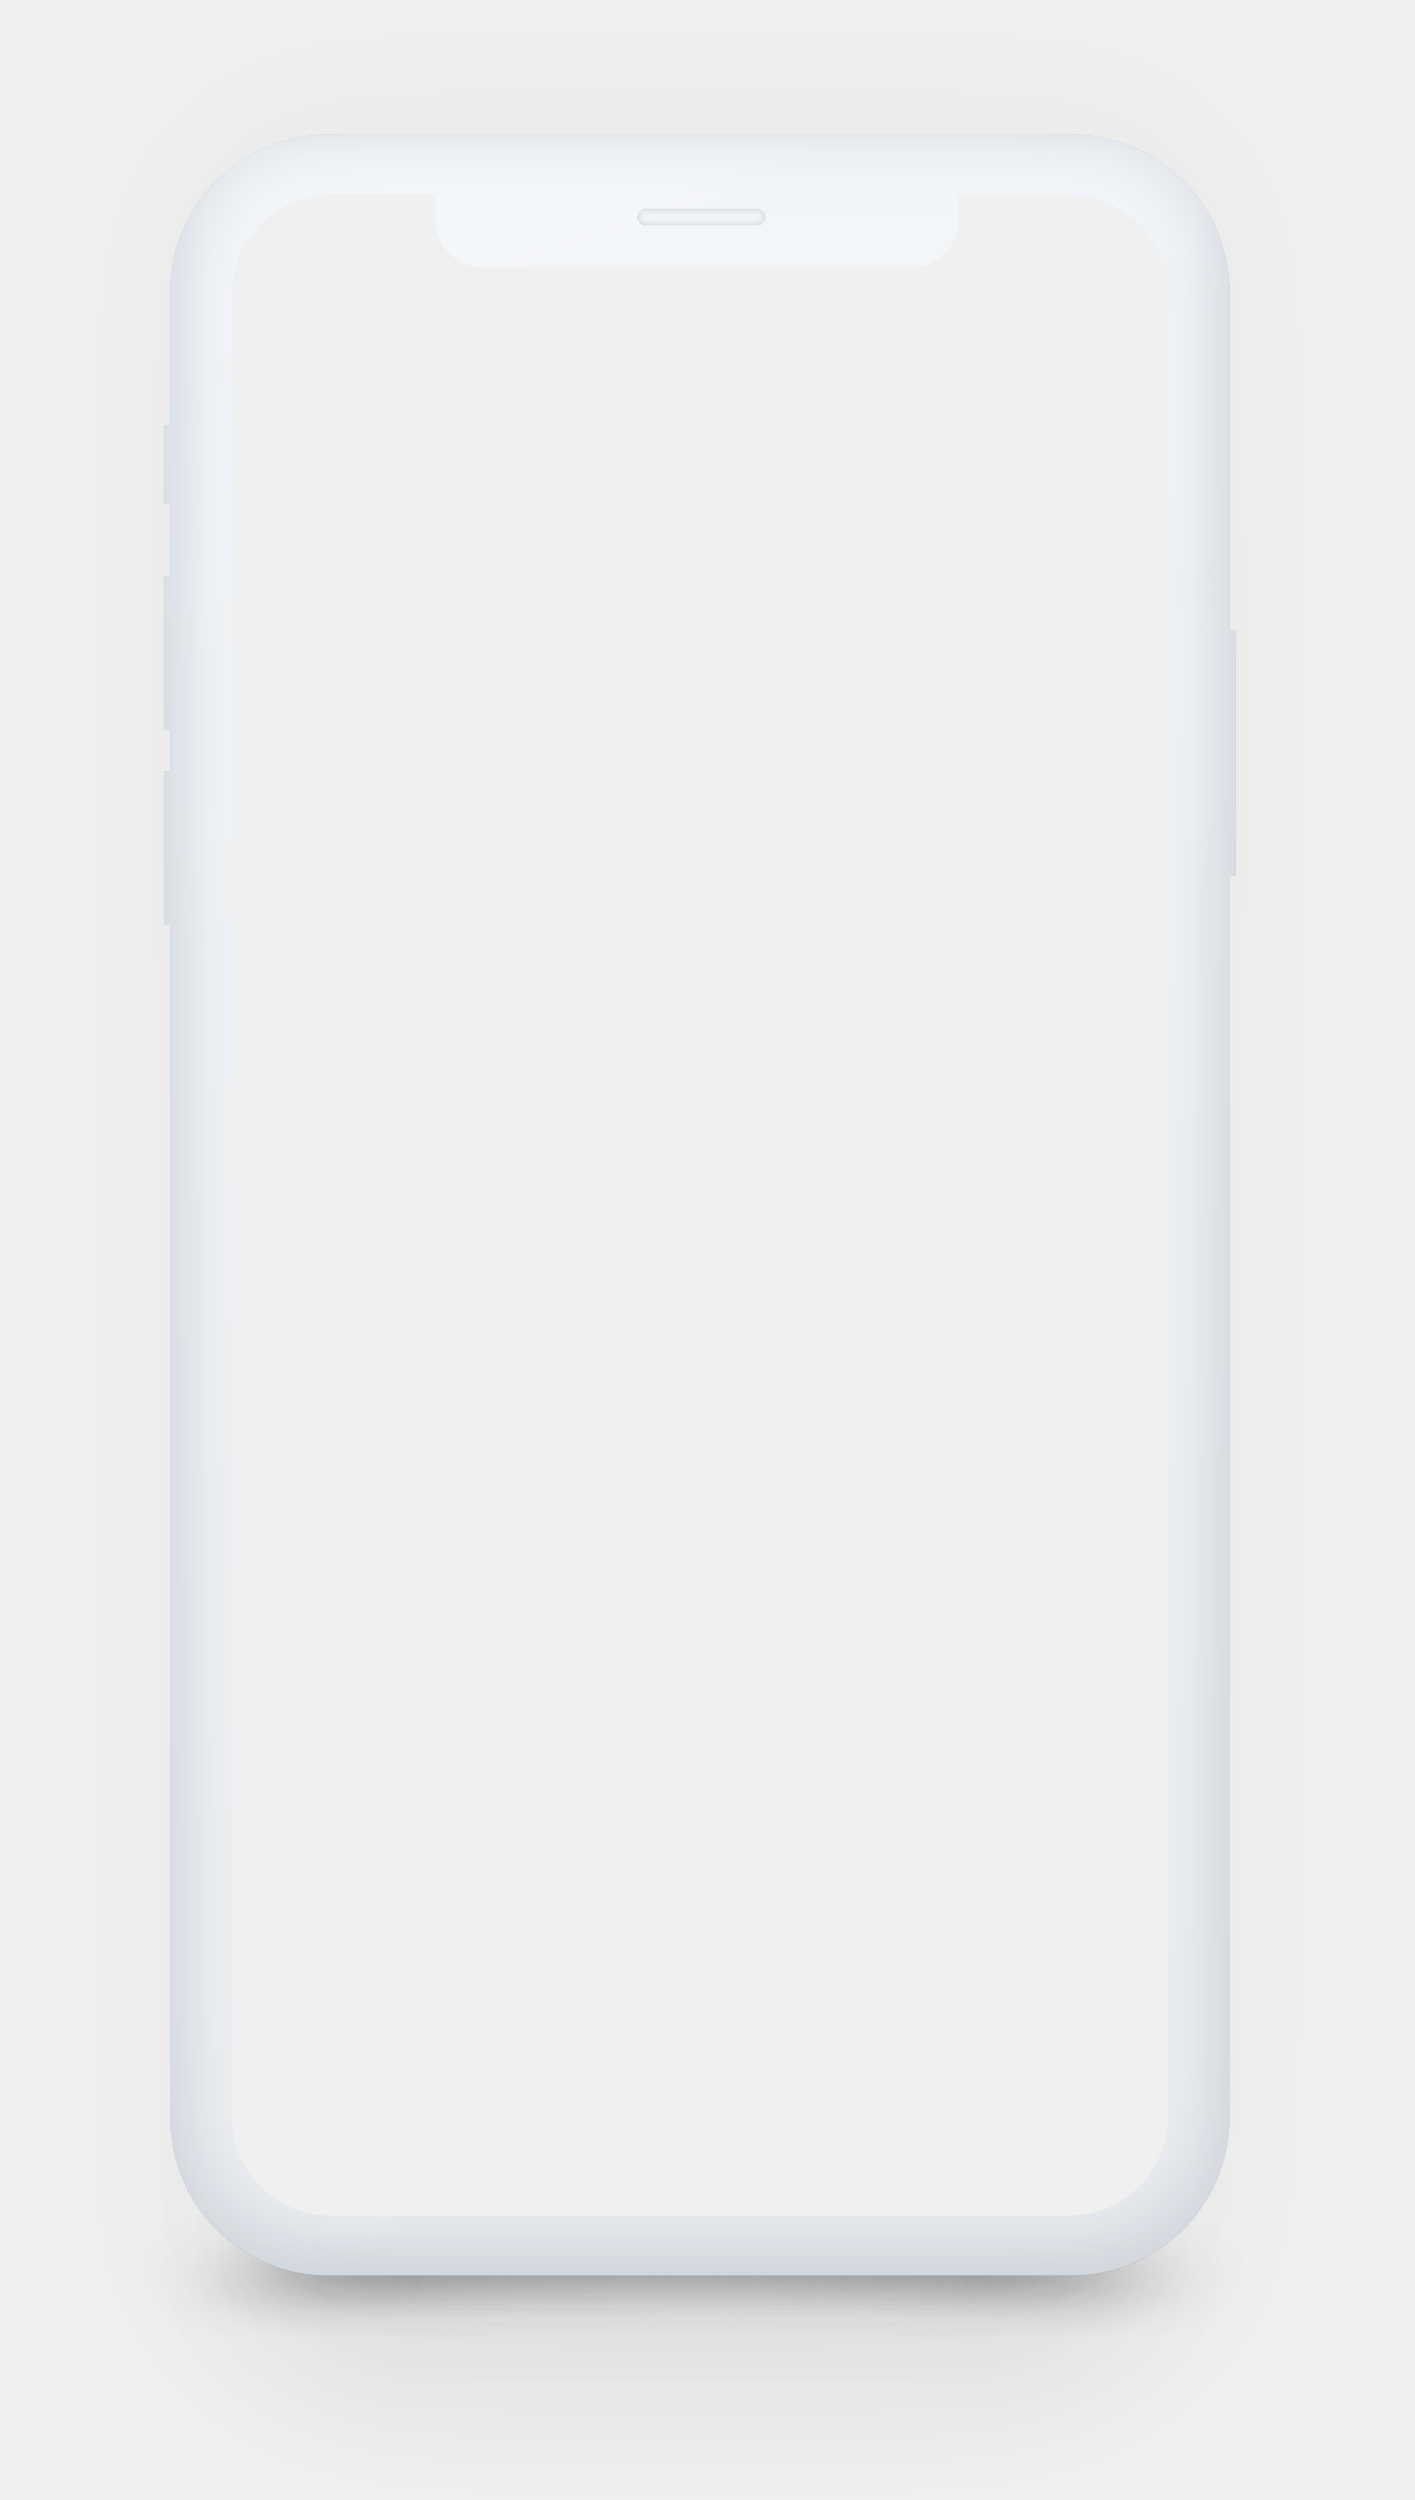
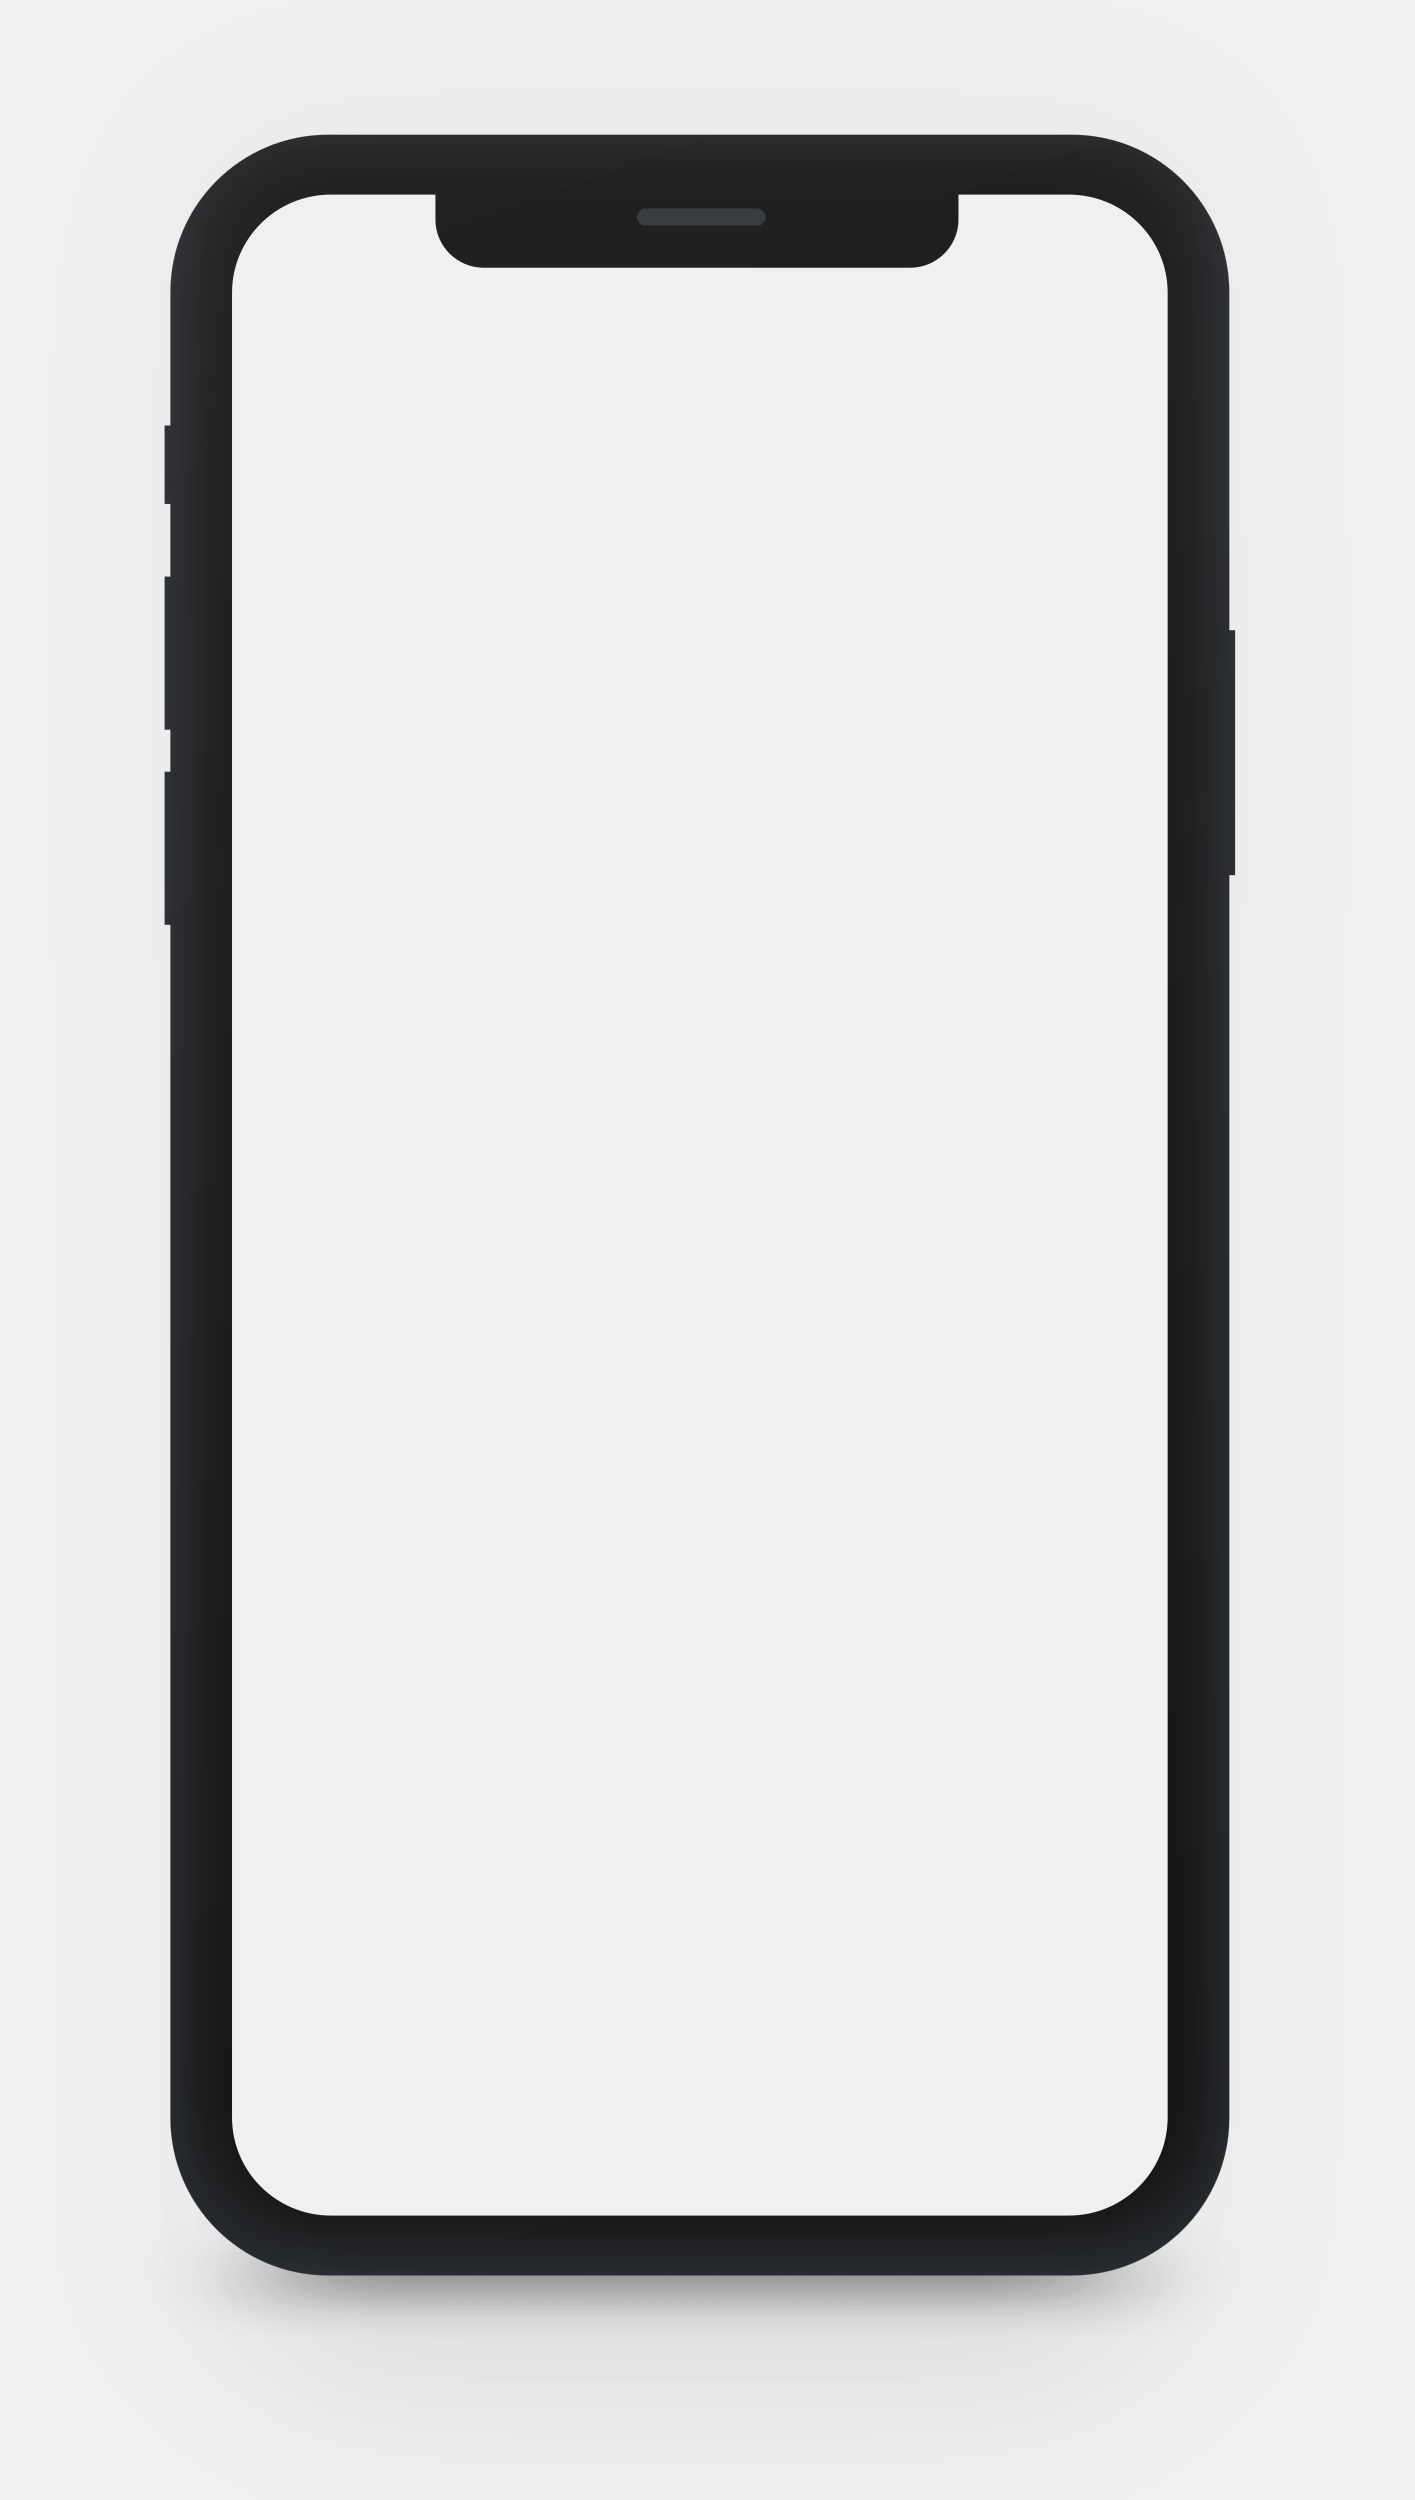
<svg xmlns="http://www.w3.org/2000/svg" viewBox="0 0 189 334" fill="none">
  <mask id="a" maskUnits="userSpaceOnUse" x="0" y="0" width="189" height="334">
    <path fill-rule="evenodd" clip-rule="evenodd" d="M189 0H0v334h189V0zM58.174 29.343V26H44.199C36.909 26 31 31.872 31 39.114v243.772C31 290.129 36.91 296 44.199 296H142.8c7.29 0 13.199-5.871 13.199-13.114V39.114C156 31.872 150.091 26 142.801 26H128.05v3.343c0 3.55-2.897 6.428-6.47 6.428H64.644c-3.573 0-6.47-2.878-6.47-6.428z" fill="#fff" />
  </mask>
  <g filter="url(#filter0_d)" mask="url(#a)">
    <g opacity=".8" filter="url(#filter1_f)">
      <path transform="matrix(1 0 0 -1 33.834 303.014)" fill="url(#paint0_linear)" d="M0 0h118.345v2.959H0z" />
    </g>
    <g filter="url(#filter2_f)">
      <path fill="url(#paint1_linear)" d="M22.986 303.908h118.345v1.184H22.986z" />
    </g>
    <g filter="url(#filter3_f)">
      <path transform="matrix(-1 0 0 1 162.041 303.908)" fill="url(#paint2_linear)" d="M0 0h118.345v1.184H0z" />
    </g>
    <g opacity=".05" filter="url(#filter4_f)">
      <rect x="33.834" y="282.303" width="117.359" height="34.923" rx="17.461" fill="#000" />
    </g>
    <g>
      <g filter="url(#filter5_i)">
        <path fill-rule="evenodd" clip-rule="evenodd" d="M164.231 116.912v166.036c0 11.627-9.425 21.052-21.052 21.052H43.821c-11.627 0-21.052-9.425-21.052-21.052V123.557H22V103.11h.769v-5.623H22V77.04h.769v-9.712H22V56.849h.769V39.052C22.769 27.425 32.194 18 43.82 18h99.358c11.627 0 21.052 9.425 21.052 21.052v45.145H165v32.715h-.769z" fill="url(#paint3_linear)" />
      </g>
      <g filter="url(#filter6_i)">
        <rect x="85.117" y="27.862" width="17.17" height="2.3" rx="1.15" fill="#000" fill-opacity=".01" />
      </g>
    </g>
  </g>
  <defs>
    <filter id="filter5_i" x="22" y="15" width="143" height="289" filterUnits="userSpaceOnUse" color-interpolation-filters="sRGB">
      <feFlood flood-opacity="0" result="BackgroundImageFix" />
      <feBlend in="SourceGraphic" in2="BackgroundImageFix" result="shape" />
      <feColorMatrix in="SourceAlpha" values="0 0 0 0 0 0 0 0 0 0 0 0 0 0 0 0 0 0 127 0" result="hardAlpha" />
      <feOffset dy="-3" />
      <feGaussianBlur stdDeviation="6" />
      <feComposite in2="hardAlpha" operator="arithmetic" k2="-1" k3="1" />
      <feColorMatrix values="0 0 0 0 0.464 0 0 0 0 0.519 0 0 0 0 0.588 0 0 0 0.286 0" />
      <feBlend in2="shape" result="effect1_innerShadow" />
    </filter>
    <filter id="filter0_d" x="0" y="-8" width="187" height="343.226" filterUnits="userSpaceOnUse" color-interpolation-filters="sRGB">
      <feFlood flood-opacity="0" result="BackgroundImageFix" />
      <feColorMatrix in="SourceAlpha" values="0 0 0 0 0 0 0 0 0 0 0 0 0 0 0 0 0 0 127 0" />
      <feOffset dy="-4" />
      <feGaussianBlur stdDeviation="11" />
      <feColorMatrix values="0 0 0 0 0 0 0 0 0 0 0 0 0 0 0 0 0 0 0.03 0" />
      <feBlend in2="BackgroundImageFix" result="effect1_dropShadow" />
      <feBlend in="SourceGraphic" in2="effect1_dropShadow" result="shape" />
    </filter>
    <filter id="filter2_f" x="16.191" y="297.113" width="131.936" height="14.775" filterUnits="userSpaceOnUse" color-interpolation-filters="sRGB">
      <feFlood flood-opacity="0" result="BackgroundImageFix" />
      <feBlend in="SourceGraphic" in2="BackgroundImageFix" result="shape" />
      <feGaussianBlur stdDeviation="3.398" result="effect1_foregroundBlur" />
    </filter>
    <filter id="filter3_f" x="36.901" y="297.113" width="131.936" height="14.775" filterUnits="userSpaceOnUse" color-interpolation-filters="sRGB">
      <feFlood flood-opacity="0" result="BackgroundImageFix" />
      <feBlend in="SourceGraphic" in2="BackgroundImageFix" result="shape" />
      <feGaussianBlur stdDeviation="3.398" result="effect1_foregroundBlur" />
    </filter>
    <filter id="filter4_f" x="17.525" y="265.994" width="149.978" height="67.542" filterUnits="userSpaceOnUse" color-interpolation-filters="sRGB">
      <feFlood flood-opacity="0" result="BackgroundImageFix" />
      <feBlend in="SourceGraphic" in2="BackgroundImageFix" result="shape" />
      <feGaussianBlur stdDeviation="8.155" result="effect1_foregroundBlur" />
    </filter>
    <filter id="filter1_f" x="27.039" y="293.26" width="131.936" height="16.549" filterUnits="userSpaceOnUse" color-interpolation-filters="sRGB">
      <feFlood flood-opacity="0" result="BackgroundImageFix" />
      <feBlend in="SourceGraphic" in2="BackgroundImageFix" result="shape" />
      <feGaussianBlur stdDeviation="3.398" result="effect1_foregroundBlur" />
    </filter>
    <filter id="filter6_i" x="85.117" y="27.862" width="17.17" height="2.3" filterUnits="userSpaceOnUse" color-interpolation-filters="sRGB">
      <feFlood flood-opacity="0" result="BackgroundImageFix" />
      <feBlend in="SourceGraphic" in2="BackgroundImageFix" result="shape" />
      <feColorMatrix in="SourceAlpha" values="0 0 0 0 0 0 0 0 0 0 0 0 0 0 0 0 0 0 127 0" result="hardAlpha" />
      <feOffset />
-       <feGaussianBlur stdDeviation=".5" />
+       <feGaussianBlur stdDeviation="10" />
      <feComposite in2="hardAlpha" operator="arithmetic" k2="-1" k3="1" />
      <feColorMatrix values="0 0 0 0 0.464 0 0 0 0 0.519 0 0 0 0 0.588 0 0 0 0.286 0" />
      <feBlend in2="shape" result="effect1_innerShadow" />
    </filter>
    <linearGradient id="paint0_linear" x1="115.655" y1=".034" x2="0" y2=".034" gradientUnits="userSpaceOnUse">
      <stop stop-opacity=".01" />
      <stop offset=".142" />
      <stop offset=".491" />
      <stop offset=".853" />
      <stop offset="1" stop-opacity=".01" />
    </linearGradient>
    <linearGradient id="paint1_linear" x1="138.641" y1="303.922" x2="22.986" y2="303.922" gradientUnits="userSpaceOnUse">
-       <stop stop-color="#fff" stop-opacity=".01" />
+       <stop stop-color="#000" stop-opacity=".01" />
      <stop offset=".853" />
      <stop offset="1" stop-opacity=".01" />
    </linearGradient>
    <linearGradient id="paint2_linear" x1="115.655" y1=".013" x2="0" y2=".013" gradientUnits="userSpaceOnUse">
-       <stop stop-color="#fff" stop-opacity=".01" />
+       <stop stop-color="#000" stop-opacity=".01" />
      <stop offset=".853" />
      <stop offset="1" stop-opacity=".01" />
    </linearGradient>
    <linearGradient id="paint3_linear" x1="-2.137" y1="43.25" x2="90.227" y2="300.721" gradientUnits="userSpaceOnUse">
-       <stop stop-color="#F4F7FA" />
-       <stop offset="1" stop-color="#ECEEF1" />
+       <stop stop-color="#212121" />
+       <stop offset="1" stop-color="#121212" />
    </linearGradient>
  </defs>
</svg>
